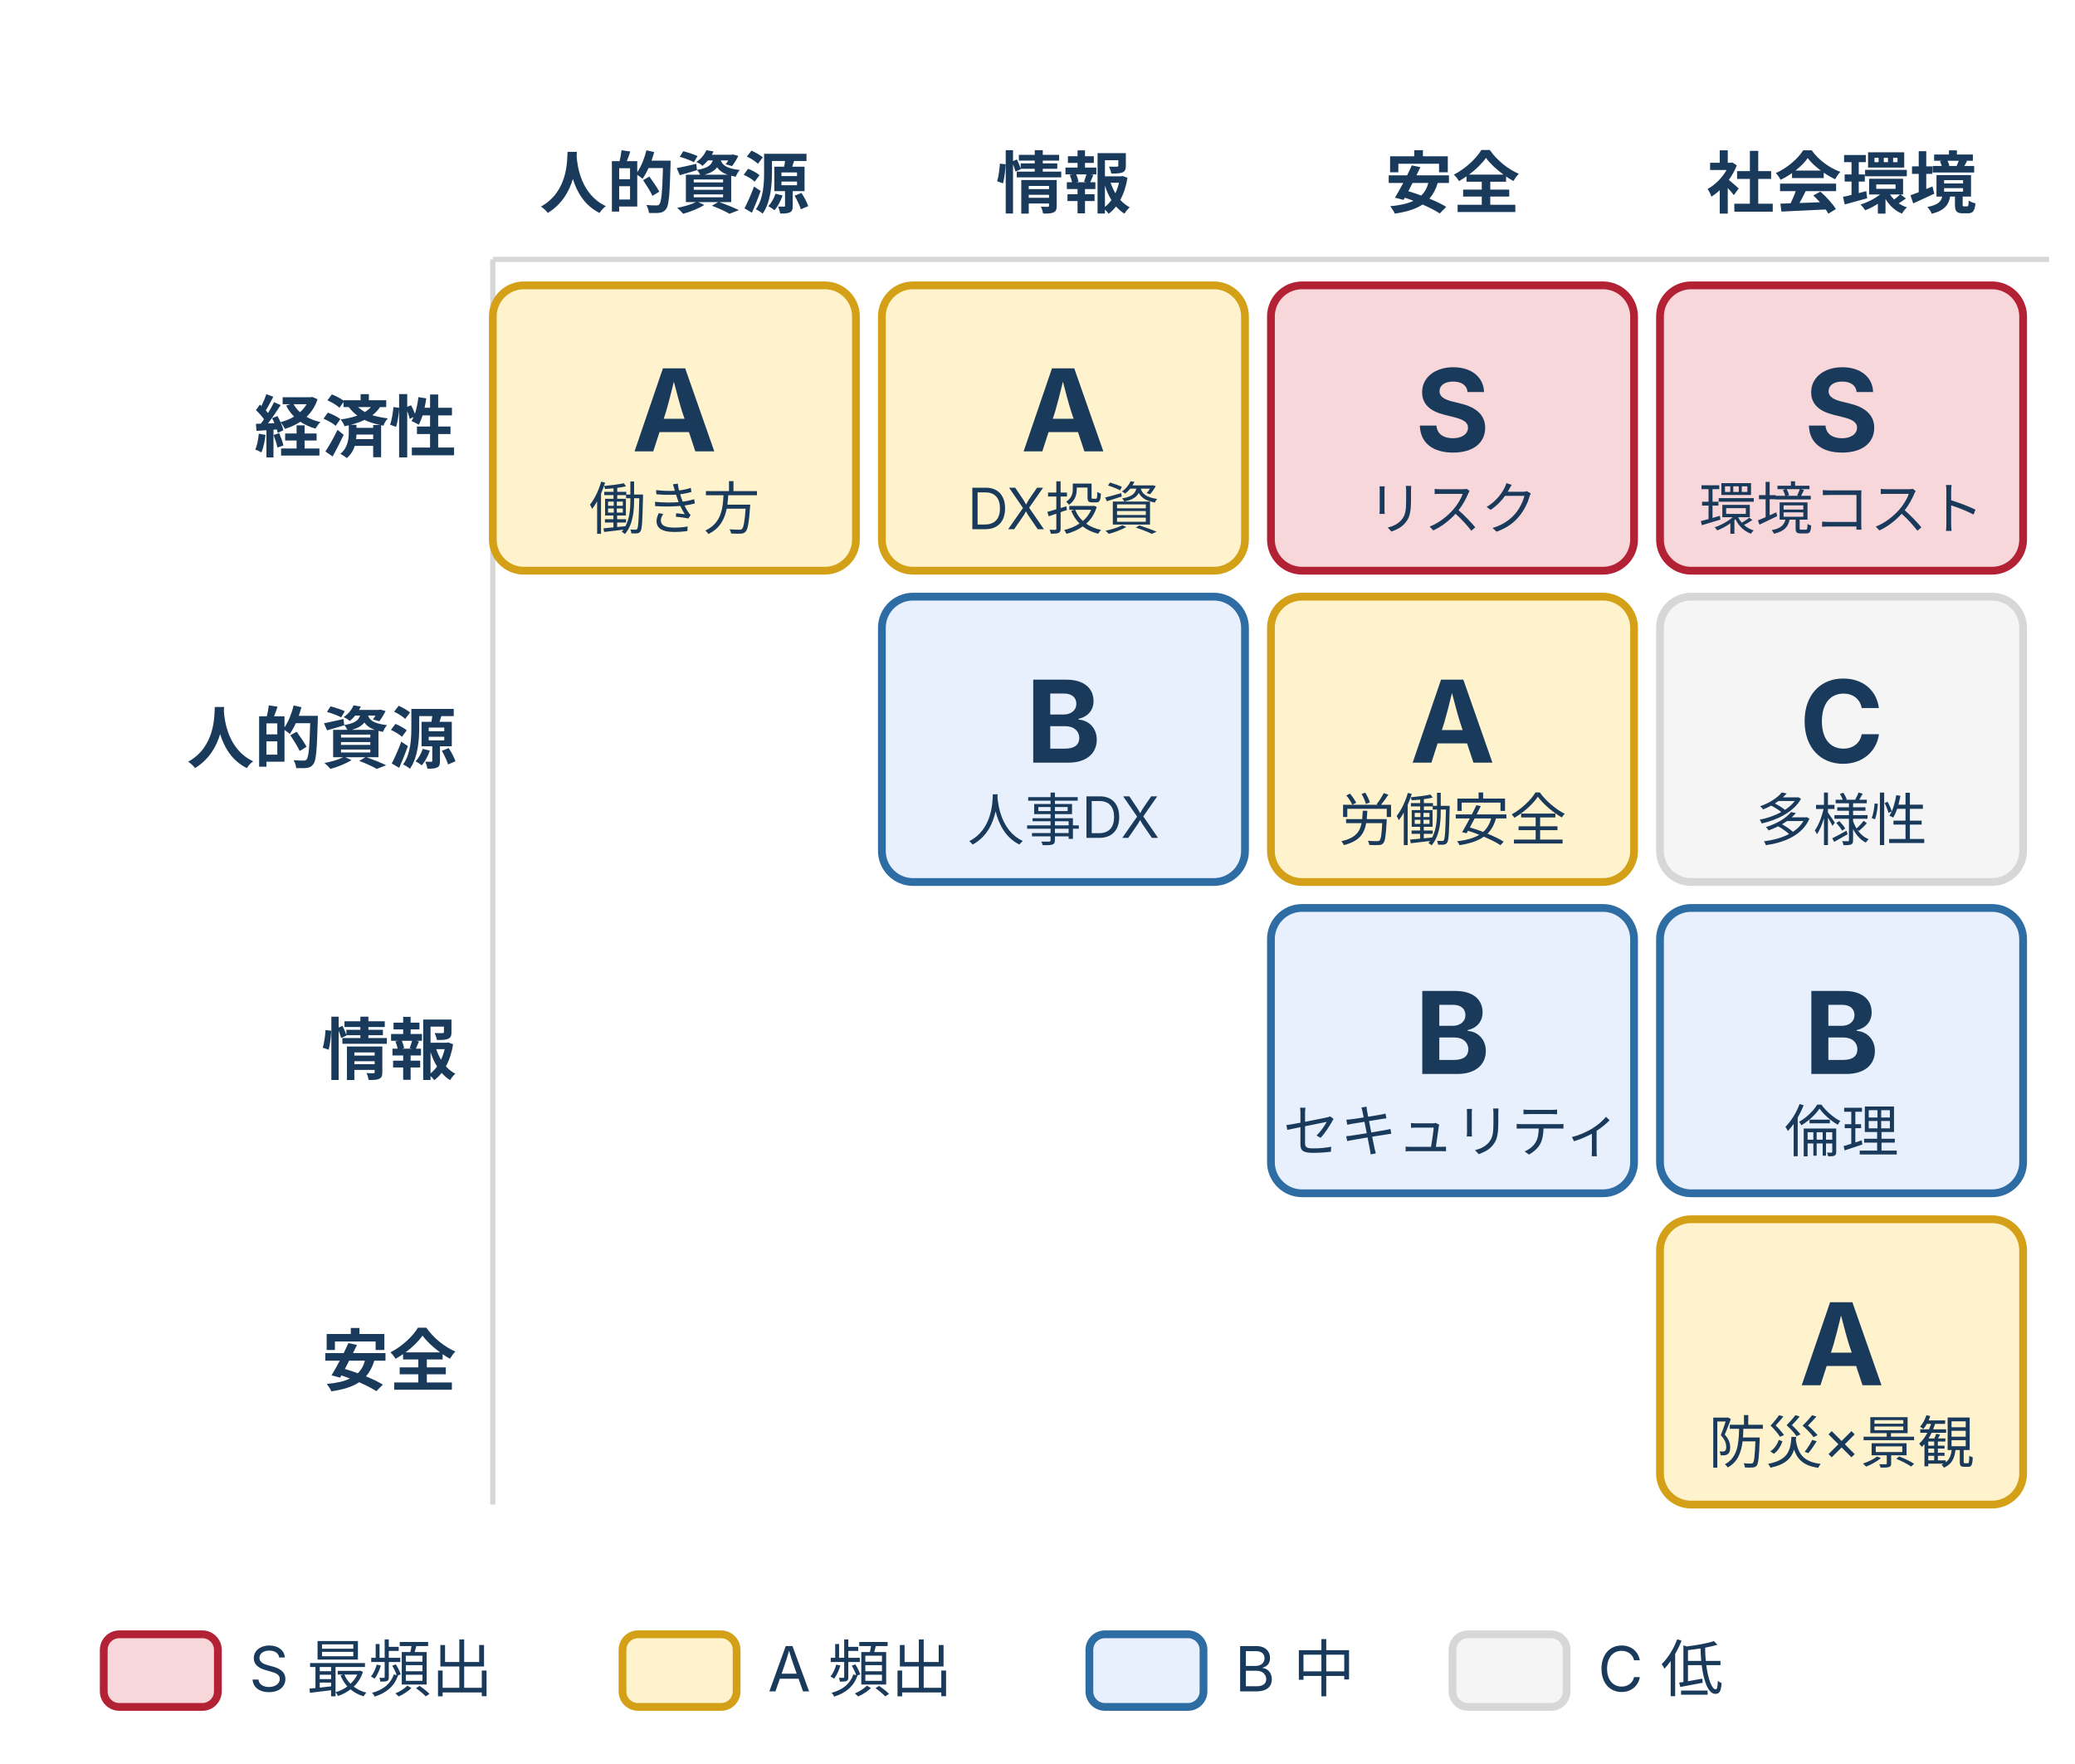
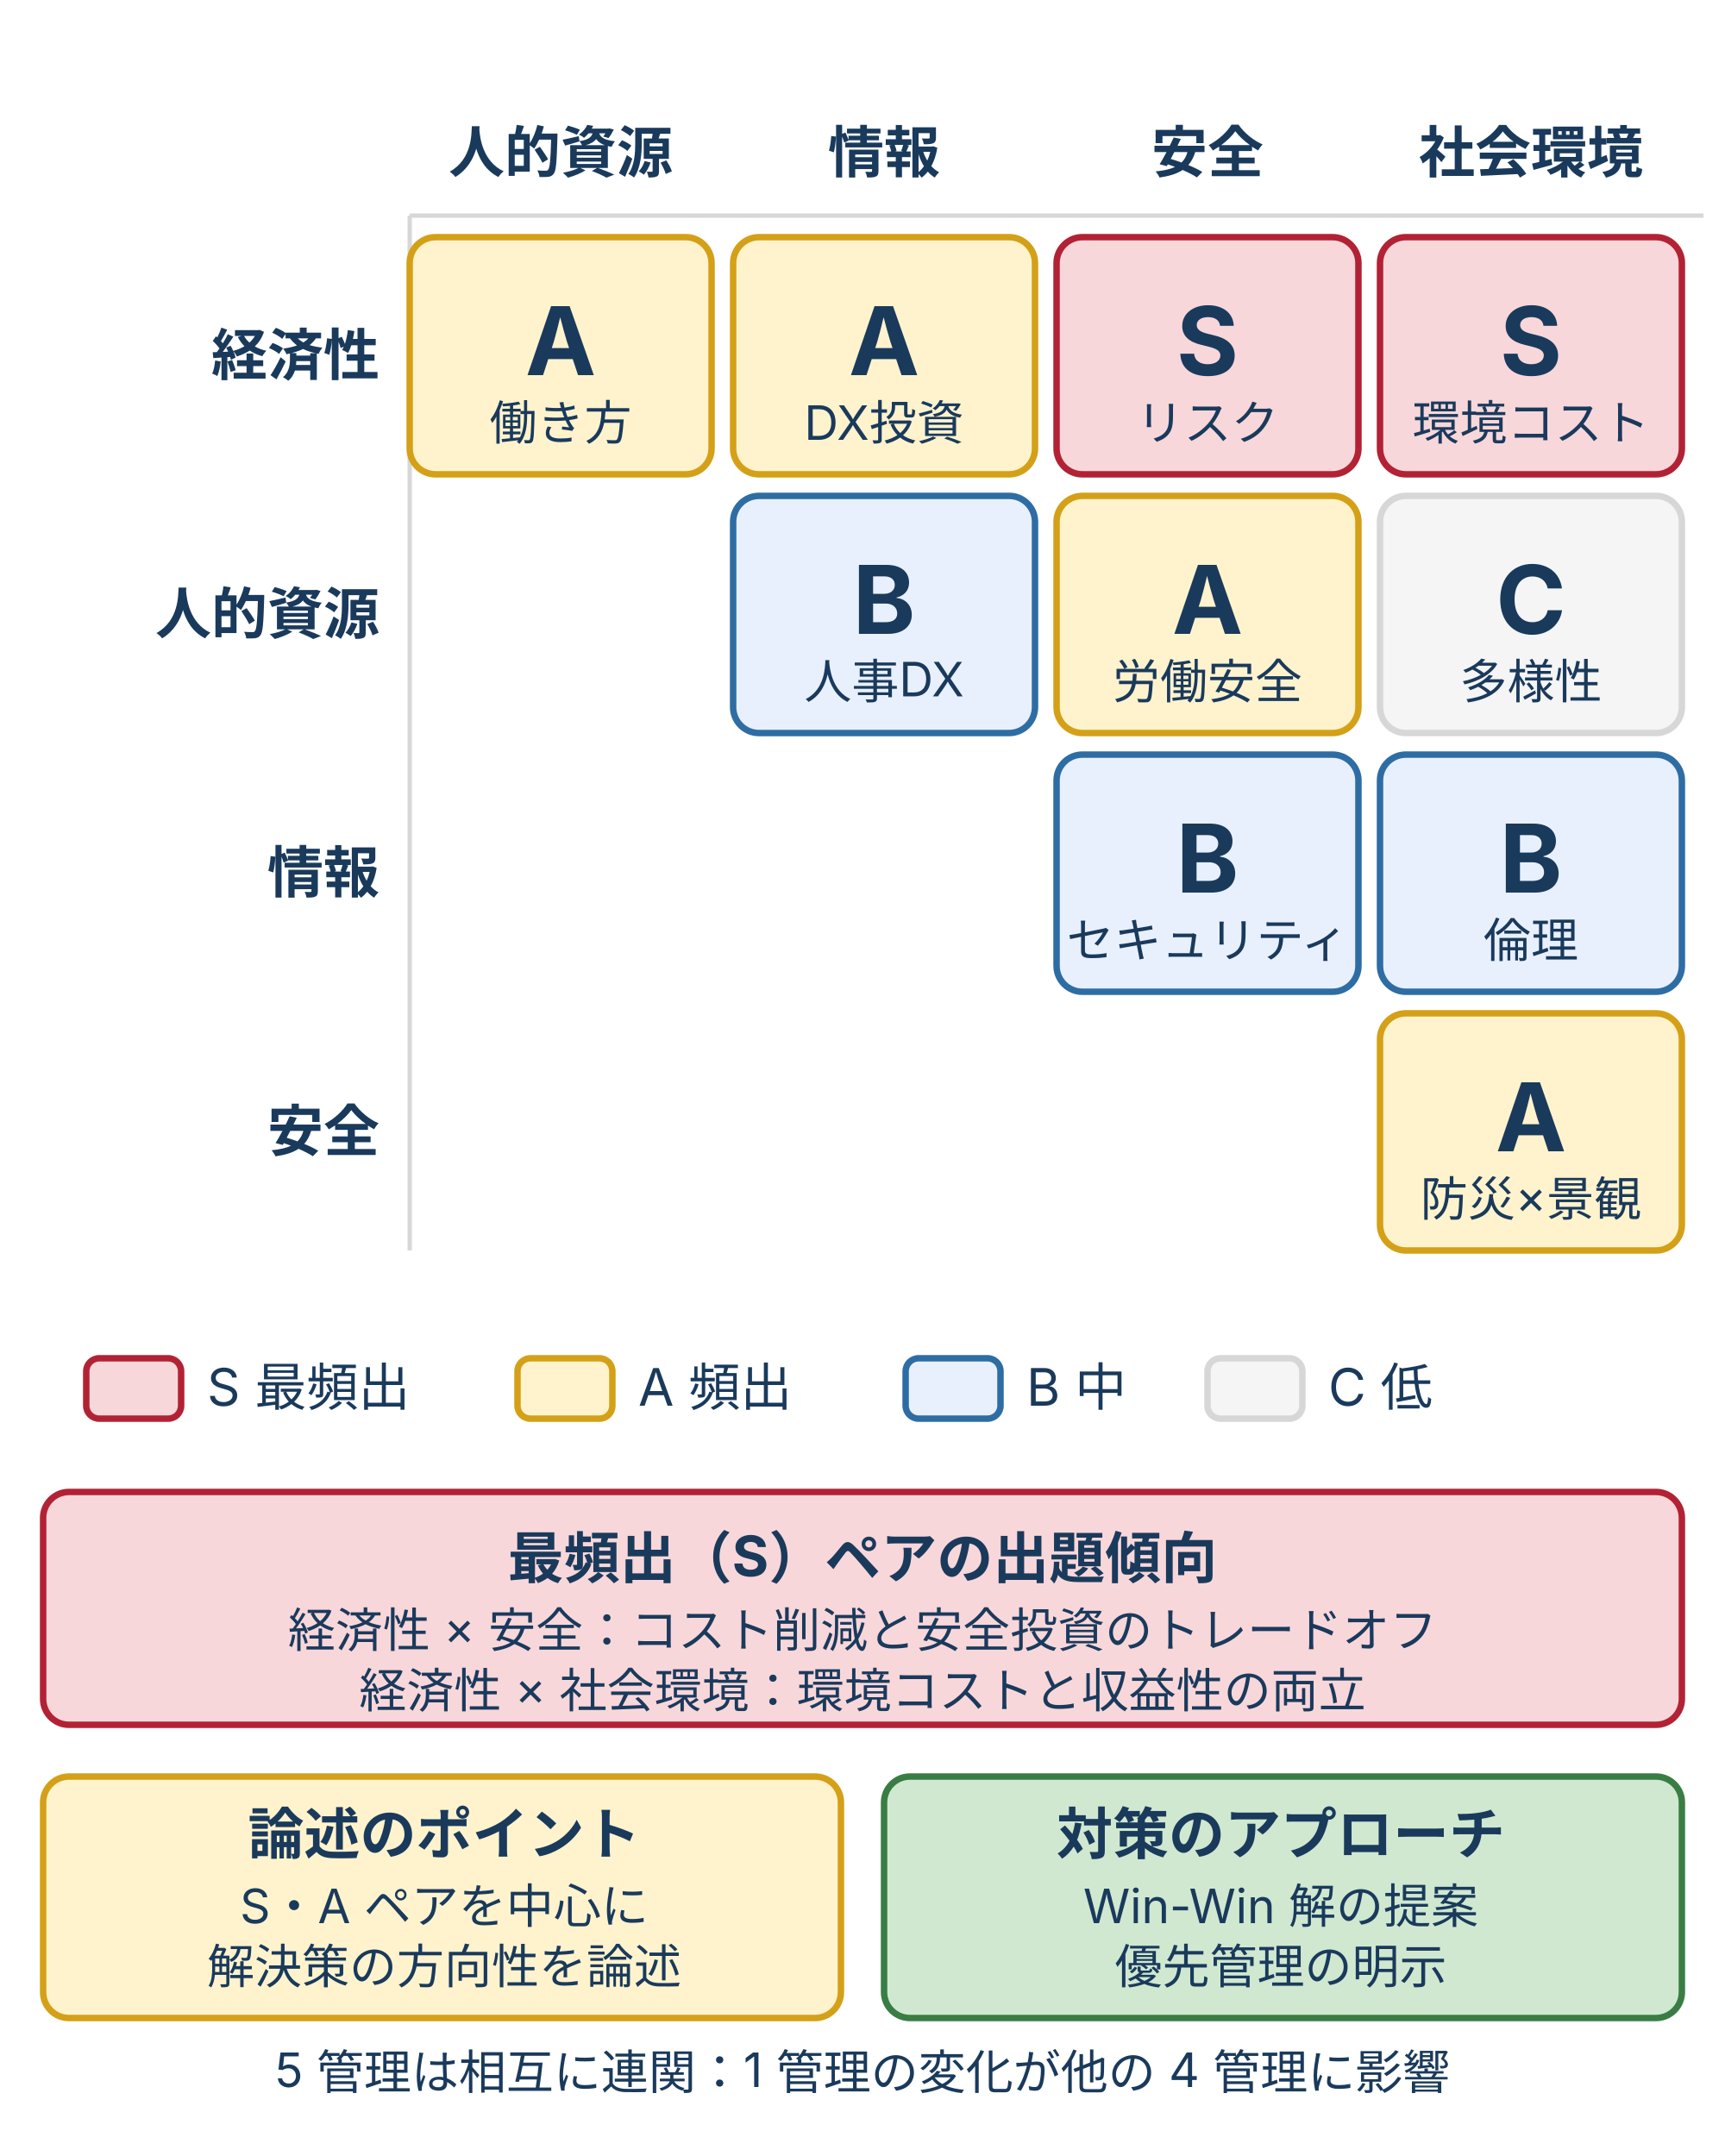
- <svg xmlns="http://www.w3.org/2000/svg" width="400" height="340" viewBox="0 0 400 340" role="img" aria-label="5管理10ペアの出題頻度マトリクス（S=最頻出、A=頻出、B=中、C=低）" style="max-width:400px;width:100%">
+ <svg xmlns="http://www.w3.org/2000/svg" width="400" height="500" viewBox="0 0 400 500" role="img" aria-label="5管理10ペアの出題頻度マトリクス（S=最頻出、A=頻出、B=中、C=低）" style="max-width:400px;width:100%">
  <defs>
    <style>
      text { font-family: Inter, "Noto Sans JP", "Hiragino Kaku Gothic ProN", "Hiragino Sans", sans-serif; }
      .t-axis  { font-size: 13px; font-weight: bold; fill: #1a3a5c; }
      .t-main  { font-size: 22px; font-weight: bold; fill: #1a3a5c; }
      .t-sub   { font-size: 11px; fill: #1a3a5c; }
      .t-legend { font-size: 12px; fill: #1a3a5c; }
      .box-danger   { fill: #f8d7da; stroke: #b22234; stroke-width: 1.5; }  /* S 最頻出 */
      .box-warn     { fill: #fff3cd; stroke: #d4a017; stroke-width: 1.5; }  /* A 頻出 */
      .box-brand    { fill: #e8f0fe; stroke: #2e6da4; stroke-width: 1.5; }  /* B 中 */
      .box-surface  { fill: #f5f5f5; stroke: #d7d7d7; stroke-width: 1.5; }  /* C 低 */
      .axis-line { stroke: #d7d7d7; stroke-width: 1; }                      /* token-border */
    </style>
  </defs>
  <line class="axis-line" x1="95" y1="50" x2="395" y2="50" />
  <line class="axis-line" x1="95" y1="50" x2="95" y2="290" />
  <text class="t-axis" x="130" y="40" text-anchor="middle">人的資源</text>
  <text class="t-axis" x="205" y="40" text-anchor="middle">情報</text>
  <text class="t-axis" x="280" y="40" text-anchor="middle">安全</text>
  <text class="t-axis" x="355" y="40" text-anchor="middle">社会環境</text>
  <text class="t-axis" x="88" y="87" text-anchor="end">経済性</text>
  <text class="t-axis" x="88" y="147" text-anchor="end">人的資源</text>
  <text class="t-axis" x="88" y="207" text-anchor="end">情報</text>
  <text class="t-axis" x="88" y="267" text-anchor="end">安全</text>
  <rect class="box-warn" x="95" y="55" width="70" height="55" rx="6" />
  <text class="t-main" x="130" y="87" text-anchor="middle">A</text>
  <text class="t-sub" x="130" y="102" text-anchor="middle">働き方</text>
  <rect class="box-warn" x="170" y="55" width="70" height="55" rx="6" />
  <text class="t-main" x="205" y="87" text-anchor="middle">A</text>
  <text class="t-sub" x="205" y="102" text-anchor="middle">DX投資</text>
  <rect class="box-danger" x="245" y="55" width="70" height="55" rx="6" />
  <text class="t-main" x="280" y="87" text-anchor="middle">S</text>
  <text class="t-sub" x="280" y="102" text-anchor="middle">リスク</text>
  <rect class="box-danger" x="320" y="55" width="70" height="55" rx="6" />
  <text class="t-main" x="355" y="87" text-anchor="middle">S</text>
  <text class="t-sub" x="355" y="102" text-anchor="middle">環境コスト</text>
  <rect class="box-brand" x="170" y="115" width="70" height="55" rx="6" />
  <text class="t-main" x="205" y="147" text-anchor="middle">B</text>
  <text class="t-sub" x="205" y="162" text-anchor="middle">人事DX</text>
  <rect class="box-warn" x="245" y="115" width="70" height="55" rx="6" />
  <text class="t-main" x="280" y="147" text-anchor="middle">A</text>
  <text class="t-sub" x="280" y="162" text-anchor="middle">労働安全</text>
  <rect class="box-surface" x="320" y="115" width="70" height="55" rx="6" />
  <text class="t-main" x="355" y="147" text-anchor="middle">C</text>
  <text class="t-sub" x="355" y="162" text-anchor="middle">多様性</text>
  <rect class="box-brand" x="245" y="175" width="70" height="55" rx="6" />
  <text class="t-main" x="280" y="207" text-anchor="middle">B</text>
  <text class="t-sub" x="280" y="222" text-anchor="middle">セキュリティ</text>
  <rect class="box-brand" x="320" y="175" width="70" height="55" rx="6" />
  <text class="t-main" x="355" y="207" text-anchor="middle">B</text>
  <text class="t-sub" x="355" y="222" text-anchor="middle">倫理</text>
  <rect class="box-warn" x="320" y="235" width="70" height="55" rx="6" />
  <text class="t-main" x="355" y="267" text-anchor="middle">A</text>
  <text class="t-sub" x="355" y="282" text-anchor="middle">防災×景観</text>
  <g transform="translate(20, 315)">
    <rect class="box-danger" x="0" y="0" width="22" height="14" rx="3" />
    <text class="t-legend" x="28" y="11">S 最頻出</text>
    <rect class="box-warn" x="100" y="0" width="22" height="14" rx="3" />
    <text class="t-legend" x="128" y="11">A 頻出</text>
    <rect class="box-brand" x="190" y="0" width="22" height="14" rx="3" />
    <text class="t-legend" x="218" y="11">B 中</text>
    <rect class="box-surface" x="260" y="0" width="22" height="14" rx="3" />
    <text class="t-legend" x="288" y="11">C 低</text>
  </g>
+   <rect x="10" y="346" width="380" height="54" fill="#f8d7da" stroke="#b22234" stroke-width="1.5" rx="6" />
+   <text class="t-axis" x="200" y="366" text-anchor="middle">最頻出（S）ペアの出題傾向</text>
+   <text class="t-sub" x="200" y="382" text-anchor="middle">経済性 × 安全：コスト削減と安全投資のトレードオフ</text>
+   <text class="t-sub" x="200" y="396" text-anchor="middle">経済性 × 社会環境：環境コストと収益性の両立</text>
+   <rect x="10" y="412" width="185" height="56" fill="#fff3cd" stroke="#d4a017" stroke-width="1.5" rx="6" />
+   <text class="t-axis" x="103" y="430" text-anchor="middle">論述のポイント</text>
+   <text class="t-sub" x="103" y="446" text-anchor="middle">S・A ペアを中心に</text>
+   <text class="t-sub" x="103" y="460" text-anchor="middle">解決策の方向性を論述</text>
+   <rect x="205" y="412" width="185" height="56" fill="#d0e8d0" stroke="#3a7d44" stroke-width="1.5" rx="6" />
+   <text class="t-axis" x="297" y="430" text-anchor="middle">対策のアプローチ</text>
+   <text class="t-sub" x="297" y="446" text-anchor="middle">Win-Win 解の提案</text>
+   <text class="t-sub" x="297" y="460" text-anchor="middle">優先管理の明示</text>
+   <text class="t-sub" x="200" y="484" text-anchor="middle">5 管理は相互に連関：1 管理の変化が他の 4 管理に影響</text>
</svg>
